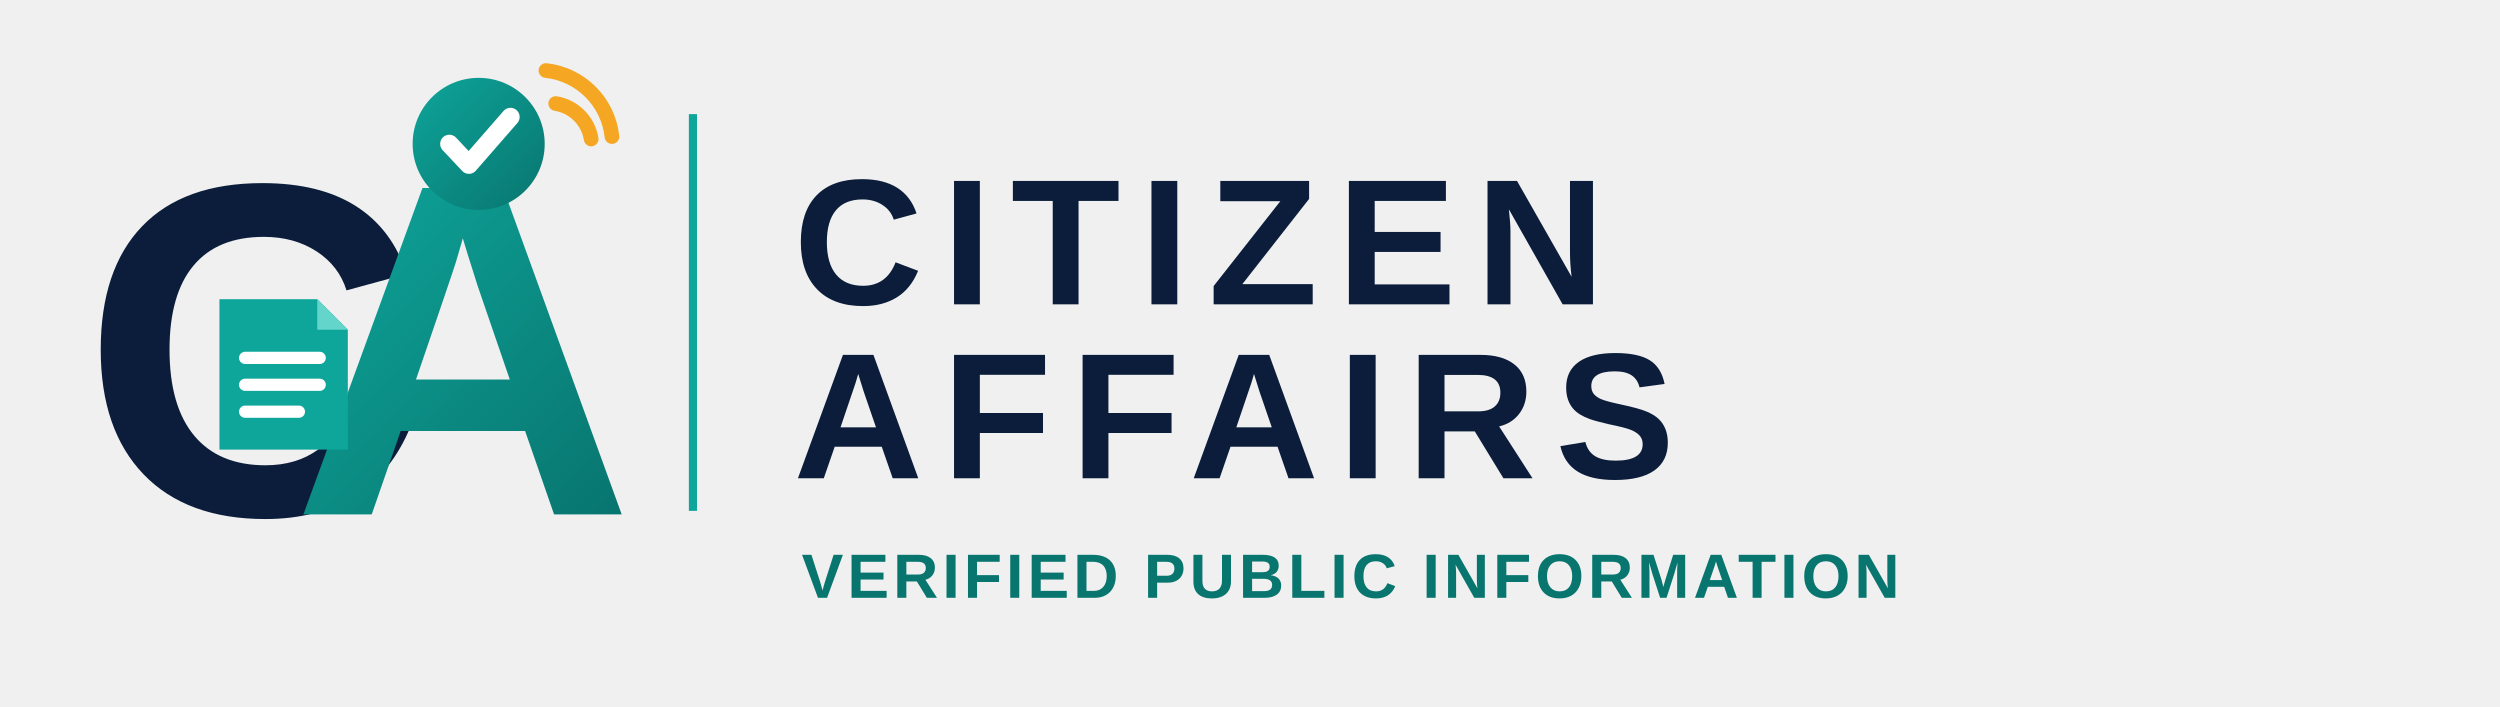
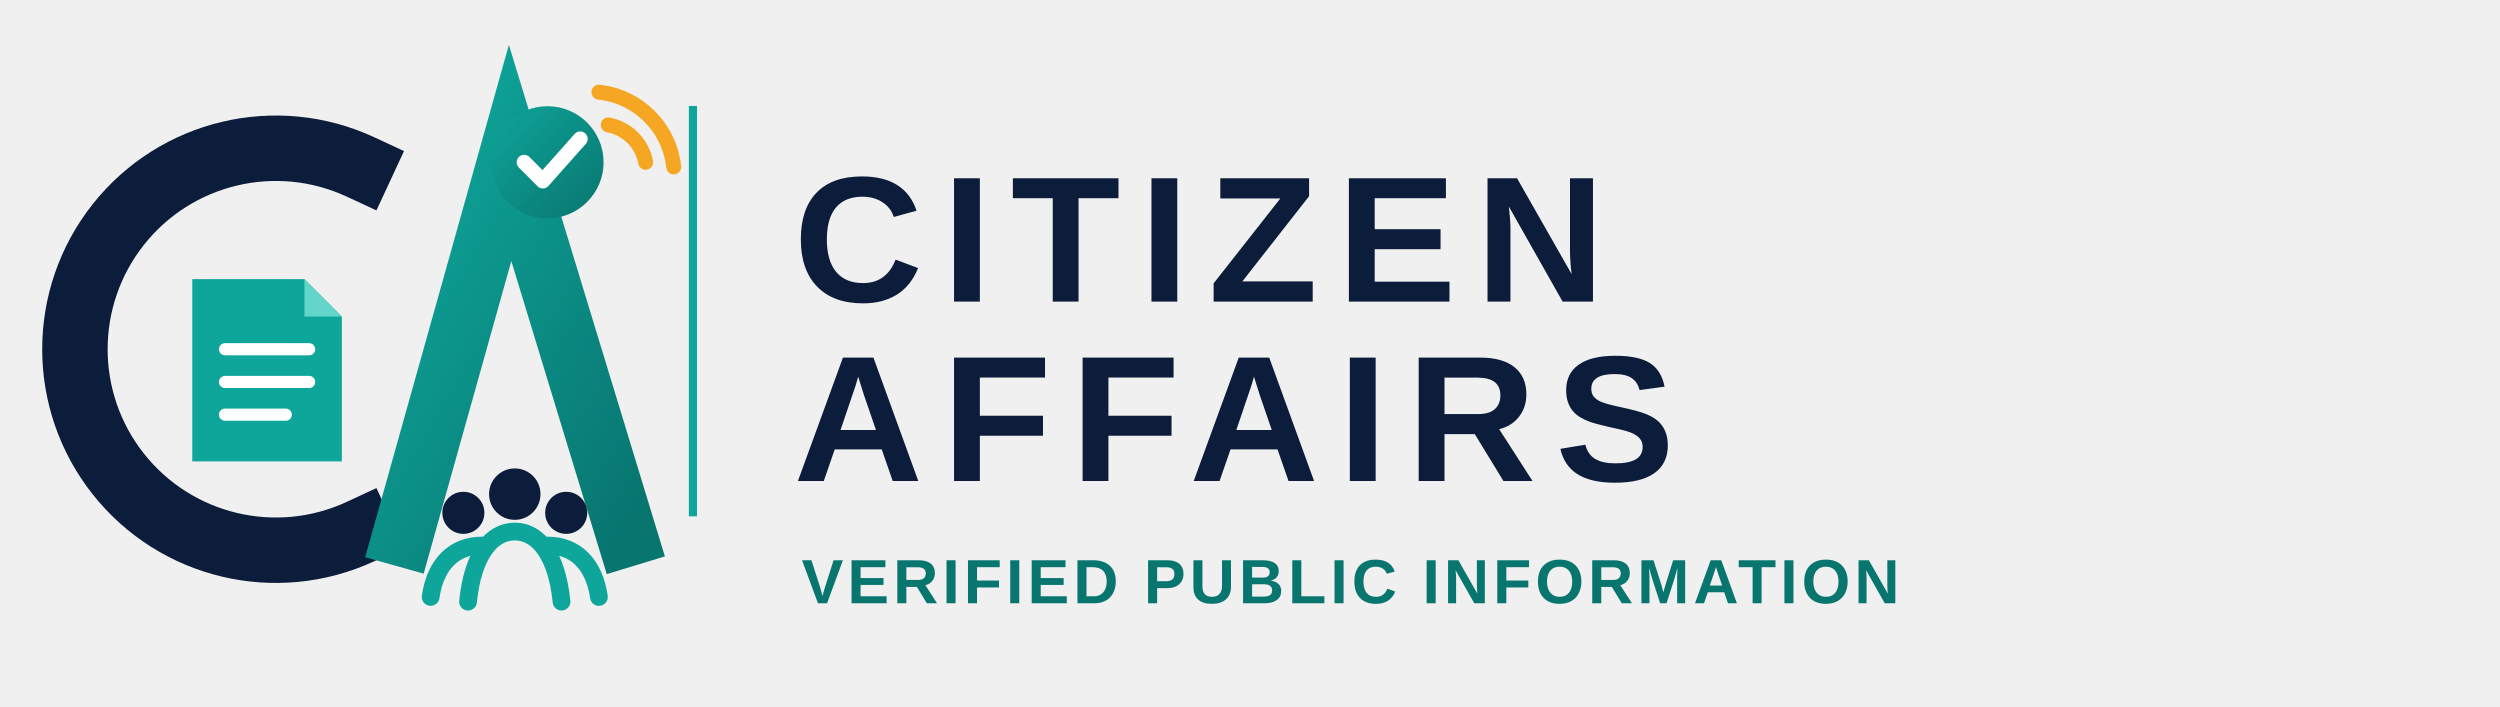
- <svg xmlns="http://www.w3.org/2000/svg" viewBox="0 0 920 260">
+ <svg xmlns="http://www.w3.org/2000/svg" viewBox="0 0 920 260" role="img" aria-labelledby="title desc">
  <defs>
    <linearGradient id="teal" x1="0" y1="0" x2="1" y2="1">
      <stop offset="0" stop-color="#0EA59A" />
      <stop offset="1" stop-color="#08756F" />
    </linearGradient>
  </defs>
-   <g transform="translate(20 12) scale(.45)">
-     <g font-family="Arial, Helvetica, sans-serif" font-weight="800">
-       <text x="22" y="394" font-size="388" fill="#0B1D3A">C</text>
-       <text x="194" y="394" font-size="388" fill="url(#teal)">A</text>
-     </g>
-     <g transform="translate(135 218)">
-       <path d="M0 0h80l25 25v98H0z" fill="#0EA59A" />
-       <path d="M80 0v25h25" fill="#63D5CA" />
-       <path d="M21 48h61M21 70h61M21 92h44" stroke="#fff" stroke-width="10" stroke-linecap="round" />
-     </g>
-     <g transform="translate(347 91)">
-       <circle r="54" fill="url(#teal)" />
-       <path d="M-24 0l16 17 34-39" fill="none" stroke="#fff" stroke-width="15" stroke-linecap="round" stroke-linejoin="round" />
-     </g>
-     <g fill="none" stroke="#F5A623" stroke-width="12" stroke-linecap="round">
-       <path d="M402 31a61 61 0 0 1 54 54" />
-       <path d="M410 58a35 35 0 0 1 29 29" />
+   <g transform="translate(14 15) scale(1.72)">
+     <g aria-hidden="true">
+       <path d="M69 27A43 43 0 1 0 69 105" fill="none" stroke="#0B1D3A" stroke-width="14" stroke-linecap="square" />
+       <path d="M78 106L101 24L126 106" fill="none" stroke="url(#teal)" stroke-width="13" stroke-linecap="square" stroke-linejoin="miter" />
+       <path d="M88 75H115" fill="none" stroke="url(#teal)" stroke-width="11" stroke-linecap="square" />
+       <g transform="translate(33 51)">
+         <path d="M0 0h24l8 8v31H0z" fill="#0EA59A" rx="3" />
+         <path d="M24 0v8h8" fill="#63D5CA" />
+         <path d="M7 15h18M7 22h18M7 29h13" fill="none" stroke="#fff" stroke-width="2.6" stroke-linecap="round" />
+       </g>
+       <g transform="translate(109 26)">
+         <circle r="12" fill="url(#teal)" />
+         <path d="M-5 0l4 4 8-9" fill="none" stroke="#fff" stroke-width="3.2" stroke-linecap="round" stroke-linejoin="round" />
+       </g>
+       <g fill="none" stroke="#F5A623" stroke-width="3.2" stroke-linecap="round">
+         <path d="M120 11a18 18 0 0 1 16 16" />
+         <path d="M122 18a10 10 0 0 1 8 8" />
+       </g>
+       <g fill="#0B1D3A">
+         <circle cx="91" cy="101" r="4.5" />
+         <circle cx="102" cy="97" r="5.5" />
+         <circle cx="113" cy="101" r="4.5" />
+       </g>
+       <g fill="none" stroke="#0EA59A" stroke-width="3.8" stroke-linecap="round">
+         <path d="M84 119c1-7 5-11 11-11" />
+         <path d="M92 120c1-10 5-15 10-15s9 5 10 15" />
+         <path d="M109 108c6 0 10 4 11 11" />
+       </g>
    </g>
  </g>
-   <path d="M255 42v146" stroke="#0EA59A" stroke-width="3" />
-   <g font-family="Arial, Helvetica, sans-serif">
-     <text x="292" y="112" font-size="66" font-weight="800" letter-spacing="7" fill="#0B1D3A">CITIZEN</text>
-     <text x="292" y="176" font-size="66" font-weight="800" letter-spacing="7" fill="#0B1D3A">AFFAIRS</text>
-     <text x="295" y="220" font-size="23" font-weight="700" letter-spacing="1.5" fill="#08756F">VERIFIED PUBLIC INFORMATION</text>
+   <path d="M255 39v151" stroke="#0EA59A" stroke-width="3" />
+   <g font-family="Arial, Helvetica, sans-serif" fill="#0B1D3A" font-weight="800">
+     <text x="292" y="111" font-size="66" letter-spacing="7">CITIZEN</text>
+     <text x="292" y="177" font-size="66" letter-spacing="7">AFFAIRS</text>
  </g>
+   <text x="295" y="222" font-family="Arial, Helvetica, sans-serif" font-size="23" font-weight="700" letter-spacing="1.5" fill="#08756F">VERIFIED PUBLIC INFORMATION</text>
</svg>
